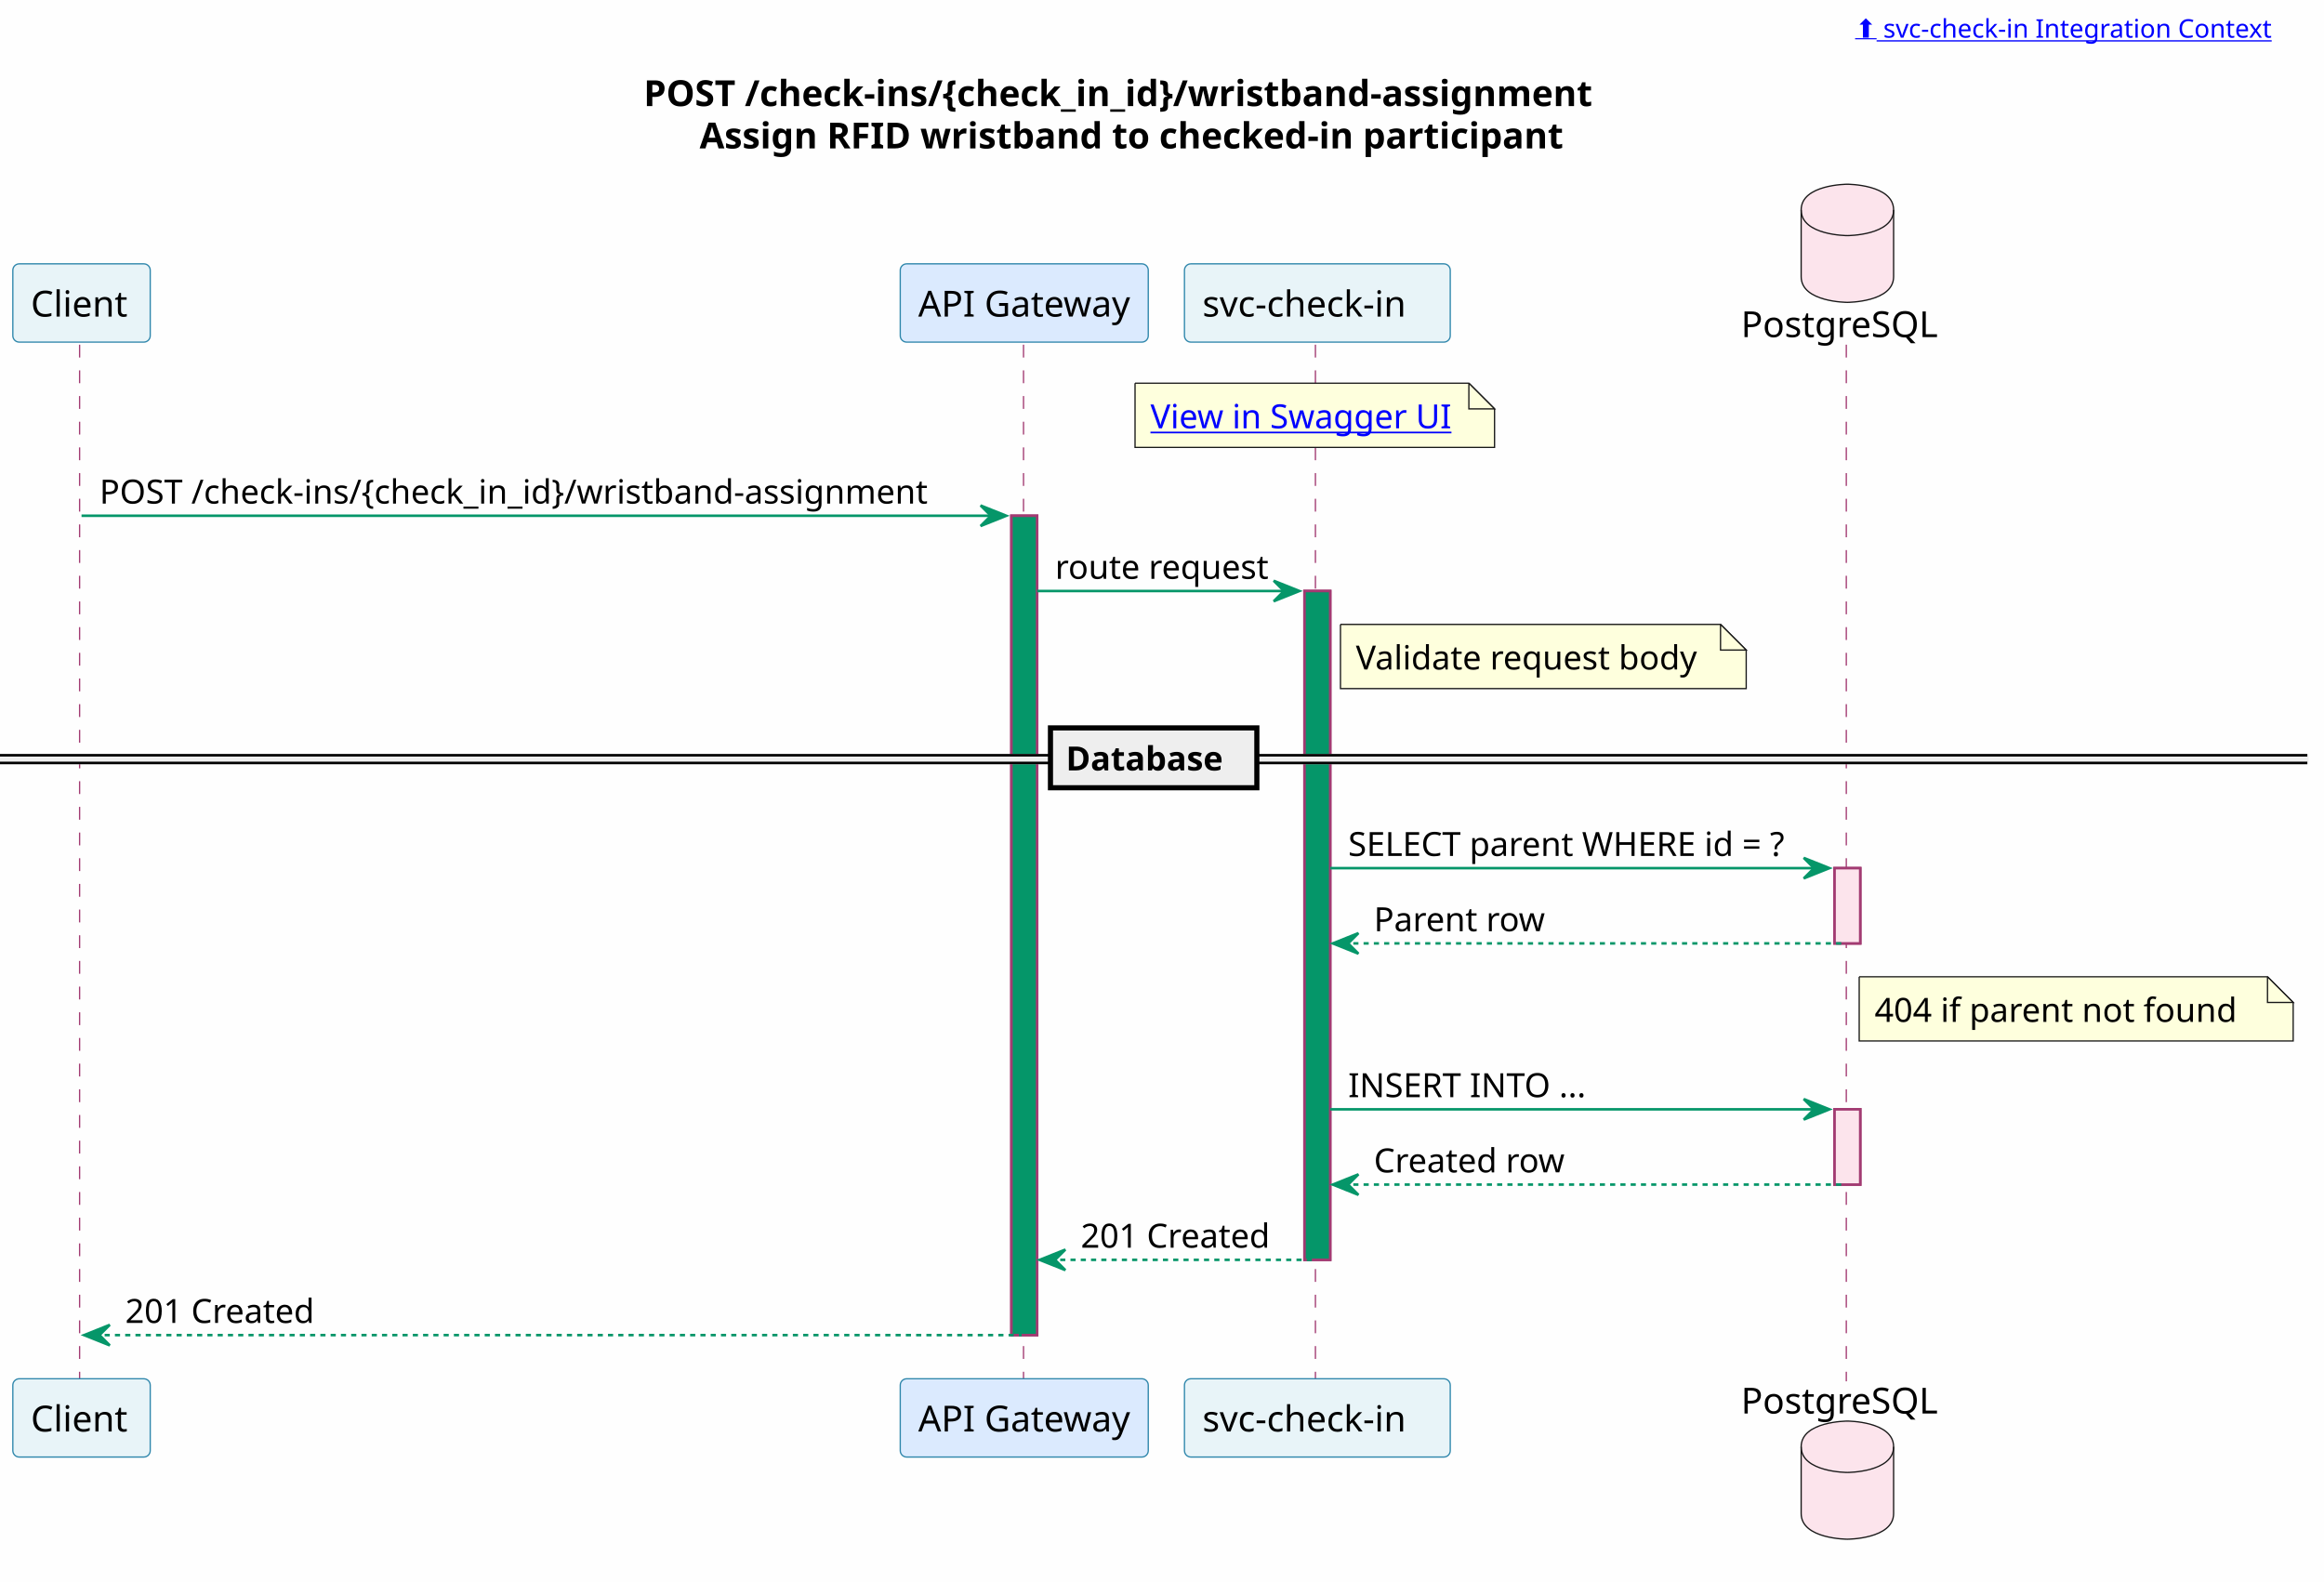
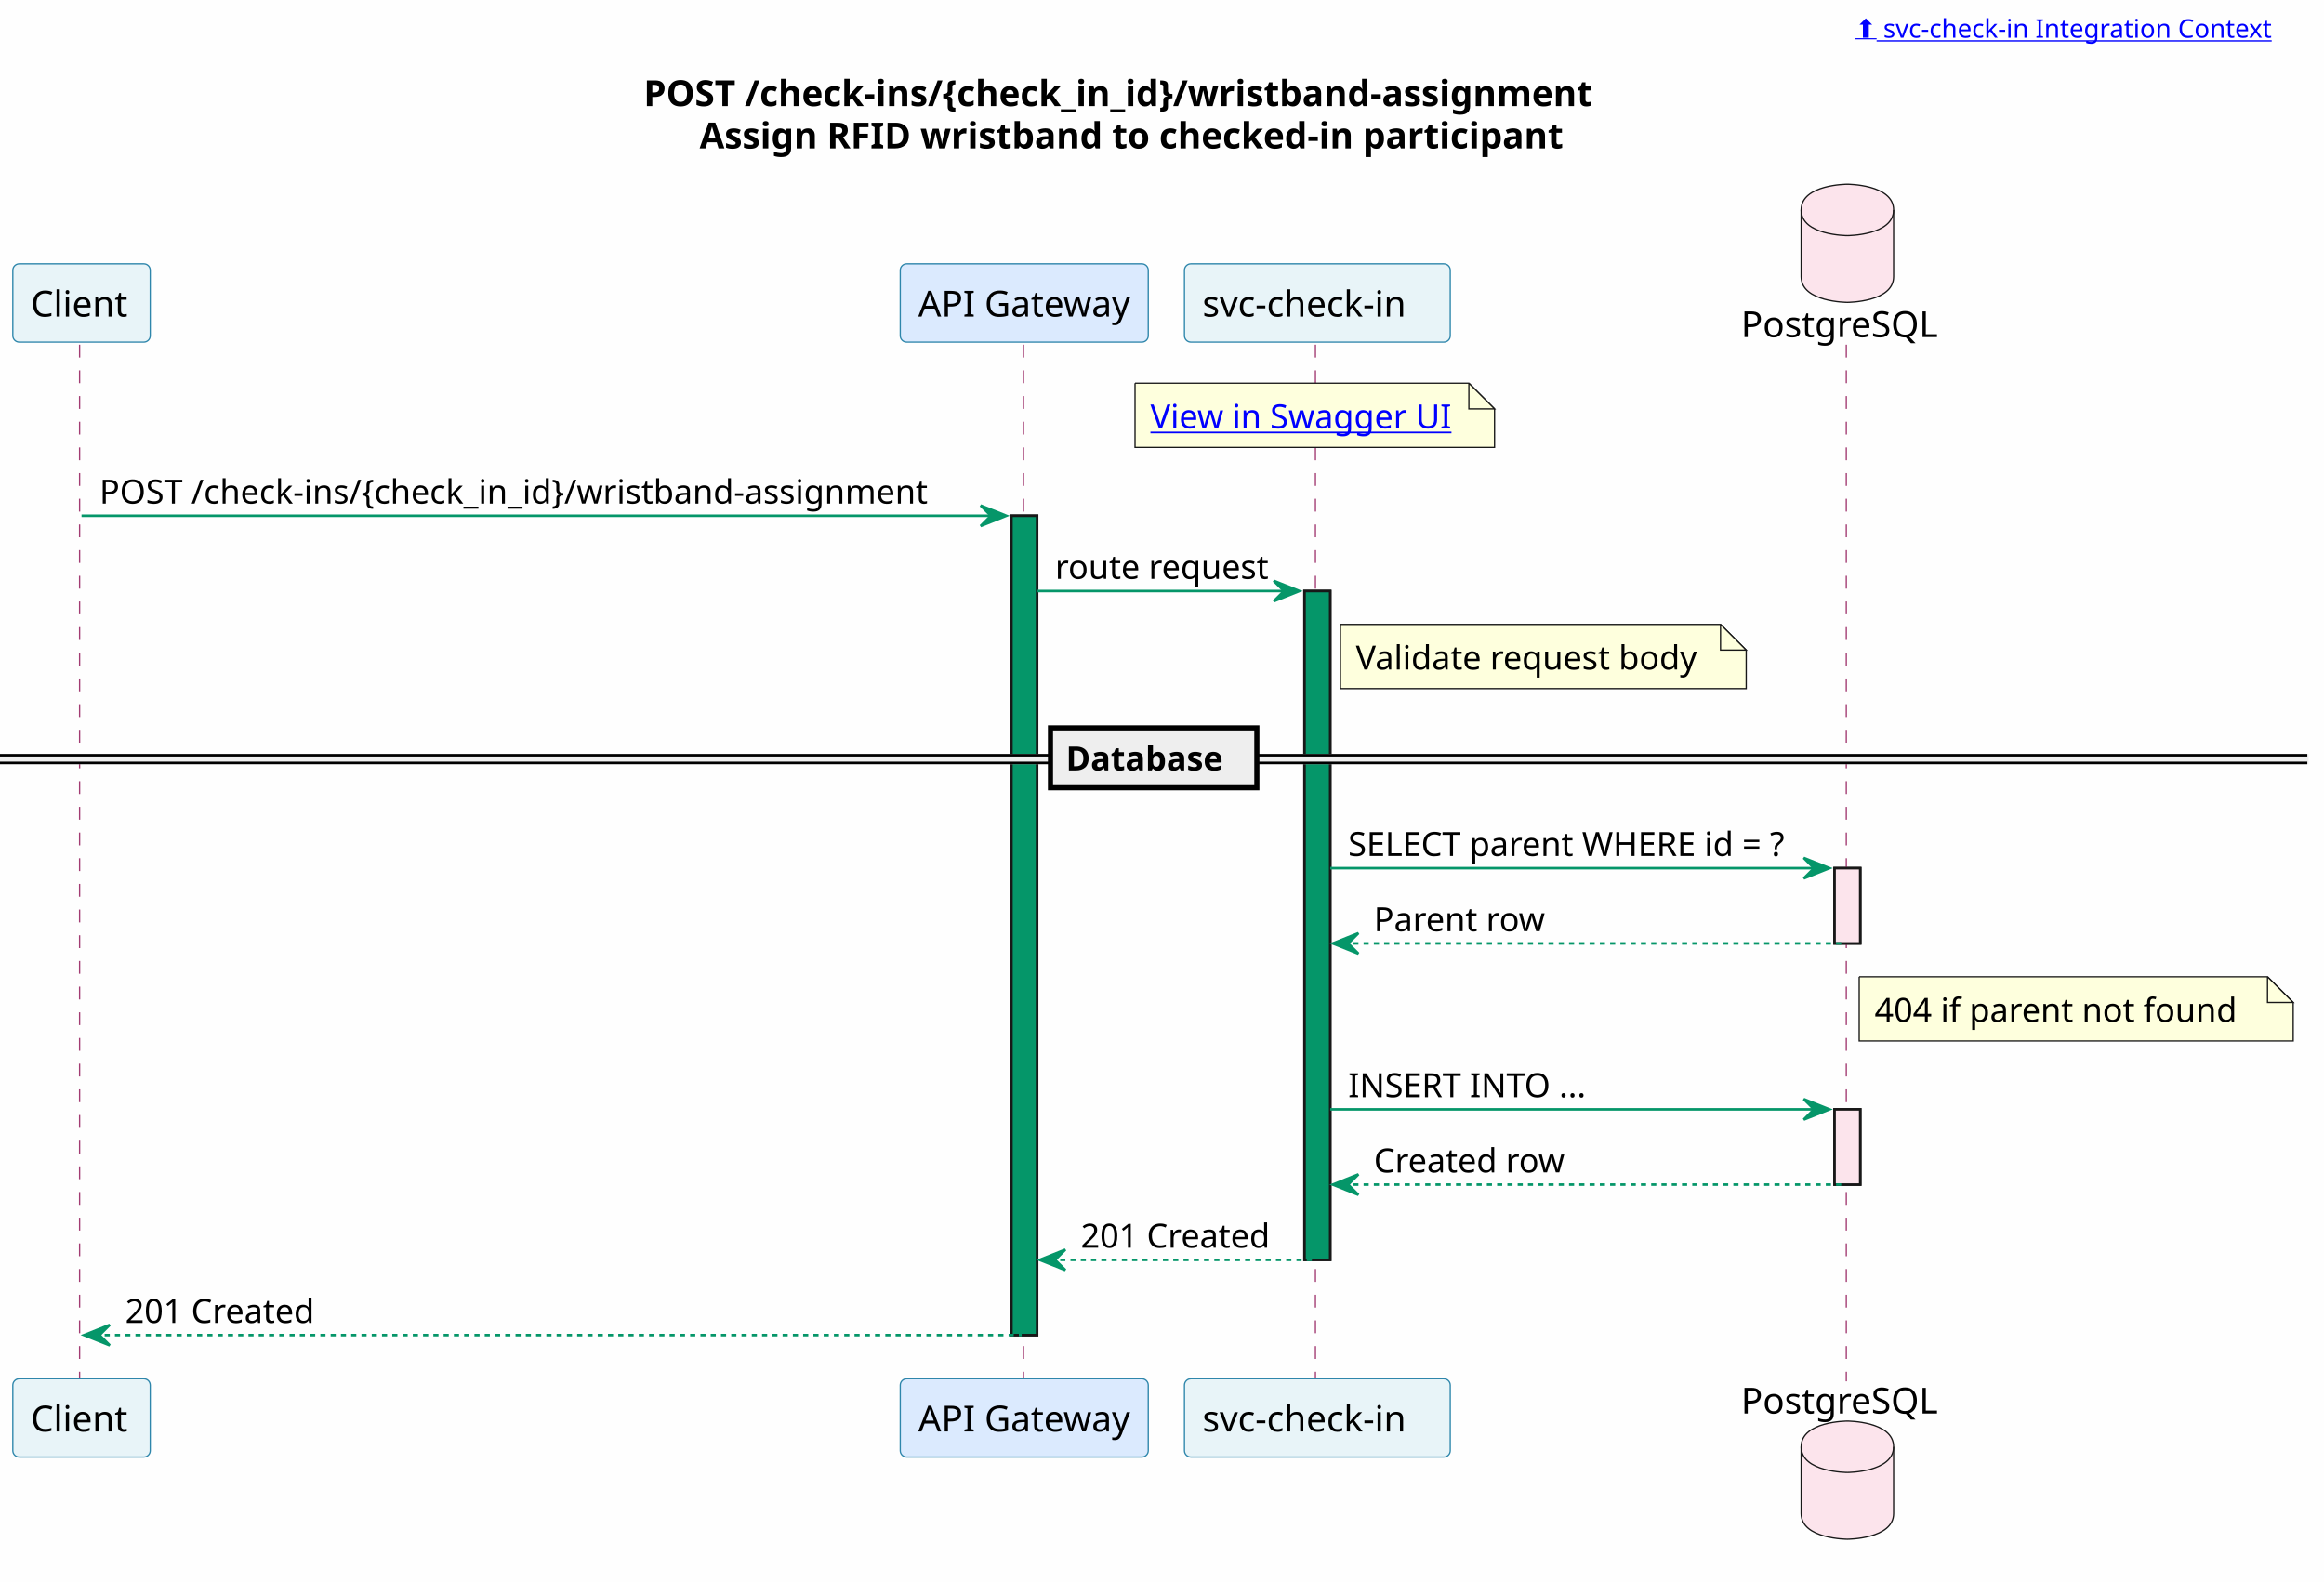
<svg xmlns="http://www.w3.org/2000/svg" xmlns:xlink="http://www.w3.org/1999/xlink" contentStyleType="text/css" data-diagram-type="SEQUENCE" height="616px" preserveAspectRatio="none" style="width:905px;height:616px;background:#FEFEFE;" version="1.1" viewBox="0 0 905 616" width="905px" zoomAndPan="magnify">
  <defs />
  <g>
    <rect fill="#FEFEFE" height="616" style="stroke:none;stroke-width:1;" width="905" x="0" y="0" />
-     <text fill="#000000" font-family="Segoe UI" font-size="14" font-weight="bold" lengthAdjust="spacing" textLength="396.204" x="250.65" y="41.312">POST /check-ins/{check_in_id}/wristband-assignment</text>
-     <text fill="#000000" font-family="Segoe UI" font-size="14" font-weight="bold" lengthAdjust="spacing" textLength="352.618" x="272.443" y="57.801">Assign RFID wristband to checked-in participant</text>
+     <text fill="#000000" font-family="'Segoe UI'" font-size="14" font-weight="bold" lengthAdjust="spacing" textLength="396.204" x="250.65" y="41.312">POST /check-ins/{check_in_id}/wristband-assignment</text>
+     <text fill="#000000" font-family="'Segoe UI'" font-size="14" font-weight="bold" lengthAdjust="spacing" textLength="352.618" x="272.443" y="57.801">Assign RFID wristband to checked-in participant</text>
    <g>
-       <rect fill="#059669" height="319.106" style="stroke:#A23B72;stroke-width:1;" width="10" x="393.862" y="200.863" />
+       <rect fill="#059669" height="319.106" style="stroke:#181818;stroke-width:1;" width="10" x="393.862" y="200.863" />
    </g>
    <g>
-       <rect fill="#059669" height="260.484" style="stroke:#A23B72;stroke-width:1;" width="10" x="507.997" y="230.174" />
+       <rect fill="#059669" height="260.484" style="stroke:#181818;stroke-width:1;" width="10" x="507.997" y="230.174" />
    </g>
    <g>
-       <rect fill="#FCE4EC" height="29.311" style="stroke:#A23B72;stroke-width:1;" width="10" x="714.401" y="338.106" />
+       <rect fill="#FCE4EC" height="29.311" style="stroke:#181818;stroke-width:1;" width="10" x="714.401" y="338.106" />
    </g>
    <g>
-       <rect fill="#FCE4EC" height="29.311" style="stroke:#A23B72;stroke-width:1;" width="10" x="714.401" y="432.037" />
+       <rect fill="#FCE4EC" height="29.311" style="stroke:#181818;stroke-width:1;" width="10" x="714.401" y="432.037" />
    </g>
-     <g>
-       <rect fill="#000000" fill-opacity="0" height="403.727" width="8" x="27.752" y="134.242" />
-       <line style="stroke:#A23B72;stroke-width:0.5;stroke-dasharray:5,5;" x1="31" x2="31" y1="134.242" y2="537.969" />
+     <g class="participant-lifeline" data-entity-uid="part1" data-qualified-name="Client" id="part1-lifeline">
+       <g>
+         <rect fill="#000000" fill-opacity="0" height="403.727" width="8" x="27.752" y="134.242" />
+         <line style="stroke:#A23B72;stroke-width:0.5;stroke-dasharray:5,5;" x1="31" x2="31" y1="134.242" y2="537.969" />
+       </g>
    </g>
-     <g>
-       <rect fill="#000000" fill-opacity="0" height="403.727" width="8" x="394.862" y="134.242" />
-       <line style="stroke:#A23B72;stroke-width:0.5;stroke-dasharray:5,5;" x1="398.573" x2="398.573" y1="134.242" y2="537.969" />
+     <g class="participant-lifeline" data-entity-uid="part2" data-qualified-name="GW" id="part2-lifeline">
+       <g>
+         <rect fill="#000000" fill-opacity="0" height="403.727" width="8" x="394.862" y="134.242" />
+         <line style="stroke:#A23B72;stroke-width:0.5;stroke-dasharray:5,5;" x1="398.573" x2="398.573" y1="134.242" y2="537.969" />
+       </g>
    </g>
-     <g>
-       <rect fill="#000000" fill-opacity="0" height="403.727" width="8" x="508.997" y="134.242" />
-       <line style="stroke:#A23B72;stroke-width:0.5;stroke-dasharray:5,5;" x1="512.246" x2="512.246" y1="134.242" y2="537.969" />
+     <g class="participant-lifeline" data-entity-uid="part3" data-qualified-name="Svc" id="part3-lifeline">
+       <g>
+         <rect fill="#000000" fill-opacity="0" height="403.727" width="8" x="508.997" y="134.242" />
+         <line style="stroke:#A23B72;stroke-width:0.5;stroke-dasharray:5,5;" x1="512.246" x2="512.246" y1="134.242" y2="537.969" />
+       </g>
    </g>
-     <g>
-       <rect fill="#000000" fill-opacity="0" height="403.727" width="8" x="715.401" y="134.242" />
-       <line style="stroke:#A23B72;stroke-width:0.5;stroke-dasharray:5,5;" x1="718.977" x2="718.977" y1="134.242" y2="537.969" />
+     <g class="participant-lifeline" data-entity-uid="part4" data-qualified-name="DB" id="part4-lifeline">
+       <g>
+         <rect fill="#000000" fill-opacity="0" height="403.727" width="8" x="715.401" y="134.242" />
+         <line style="stroke:#A23B72;stroke-width:0.5;stroke-dasharray:5,5;" x1="718.977" x2="718.977" y1="134.242" y2="537.969" />
+       </g>
    </g>
-     <g class="participant participant-head" data-participant="Client">
+     <g class="participant participant-head" data-entity-uid="part1" data-qualified-name="Client" id="part1-head">
      <a href="/applications/" target="_top" title="/applications/" xlink:actuate="onRequest" xlink:href="/applications/" xlink:show="new" xlink:title="/applications/" xlink:type="simple">
        <rect fill="#E8F4F8" height="30.488" rx="2.5" ry="2.5" style="stroke:#2E86AB;stroke-width:0.5;" width="53.505" x="5" y="102.754" />
-         <text fill="#000000" font-family="Segoe UI" font-size="14" lengthAdjust="spacing" textLength="39.505" x="12" y="123.289">Client</text>
+         <text fill="#000000" font-family="'Segoe UI'" font-size="14" lengthAdjust="spacing" textLength="39.505" x="12" y="123.289">Client</text>
      </a>
    </g>
-     <g class="participant participant-tail" data-participant="Client">
+     <g class="participant participant-tail" data-entity-uid="part1" data-qualified-name="Client" id="part1-tail">
      <a href="/applications/" target="_top" title="/applications/" xlink:actuate="onRequest" xlink:href="/applications/" xlink:show="new" xlink:title="/applications/" xlink:type="simple">
        <rect fill="#E8F4F8" height="30.488" rx="2.5" ry="2.5" style="stroke:#2E86AB;stroke-width:0.5;" width="53.505" x="5" y="536.969" />
-         <text fill="#000000" font-family="Segoe UI" font-size="14" lengthAdjust="spacing" textLength="39.505" x="12" y="557.504">Client</text>
+         <text fill="#000000" font-family="'Segoe UI'" font-size="14" lengthAdjust="spacing" textLength="39.505" x="12" y="557.504">Client</text>
      </a>
    </g>
-     <g class="participant participant-head" data-participant="GW">
-       <rect fill="#DBEAFE" height="30.488" rx="2.5" ry="2.5" style="stroke:#2E86AB;stroke-width:0.5;" width="96.578" x="350.573" y="102.754" />
-       <text fill="#000000" font-family="Segoe UI" font-size="14" lengthAdjust="spacing" textLength="82.578" x="357.573" y="123.289">API Gateway</text>
+     <g class="participant participant-head" data-entity-uid="part2" data-qualified-name="GW" id="part2-head">
+       <a href="/actors/#api-gateway" target="_top" title="/actors/#api-gateway" xlink:actuate="onRequest" xlink:href="/actors/#api-gateway" xlink:show="new" xlink:title="/actors/#api-gateway" xlink:type="simple">
+         <rect fill="#DBEAFE" height="30.488" rx="2.5" ry="2.5" style="stroke:#2E86AB;stroke-width:0.5;" width="96.578" x="350.573" y="102.754" />
+         <text fill="#000000" font-family="'Segoe UI'" font-size="14" lengthAdjust="spacing" textLength="82.578" x="357.573" y="123.289">API Gateway</text>
+       </a>
    </g>
-     <g class="participant participant-tail" data-participant="GW">
-       <rect fill="#DBEAFE" height="30.488" rx="2.5" ry="2.5" style="stroke:#2E86AB;stroke-width:0.5;" width="96.578" x="350.573" y="536.969" />
-       <text fill="#000000" font-family="Segoe UI" font-size="14" lengthAdjust="spacing" textLength="82.578" x="357.573" y="557.504">API Gateway</text>
+     <g class="participant participant-tail" data-entity-uid="part2" data-qualified-name="GW" id="part2-tail">
+       <a href="/actors/#api-gateway" target="_top" title="/actors/#api-gateway" xlink:actuate="onRequest" xlink:href="/actors/#api-gateway" xlink:show="new" xlink:title="/actors/#api-gateway" xlink:type="simple">
+         <rect fill="#DBEAFE" height="30.488" rx="2.5" ry="2.5" style="stroke:#2E86AB;stroke-width:0.5;" width="96.578" x="350.573" y="536.969" />
+         <text fill="#000000" font-family="'Segoe UI'" font-size="14" lengthAdjust="spacing" textLength="82.578" x="357.573" y="557.504">API Gateway</text>
+       </a>
    </g>
-     <g class="participant participant-head" data-participant="Svc">
+     <g class="participant participant-head" data-entity-uid="part3" data-qualified-name="Svc" id="part3-head">
      <a href="/microservices/svc-check-in/" target="_top" title="/microservices/svc-check-in/" xlink:actuate="onRequest" xlink:href="/microservices/svc-check-in/" xlink:show="new" xlink:title="/microservices/svc-check-in/" xlink:type="simple">
        <rect fill="#E8F4F8" height="30.488" rx="2.5" ry="2.5" style="stroke:#2E86AB;stroke-width:0.5;" width="103.503" x="461.246" y="102.754" />
-         <text fill="#000000" font-family="Segoe UI" font-size="14" lengthAdjust="spacing" textLength="89.503" x="468.246" y="123.289">svc-check-in</text>
+         <text fill="#000000" font-family="'Segoe UI'" font-size="14" lengthAdjust="spacing" textLength="89.503" x="468.246" y="123.289">svc-check-in</text>
      </a>
    </g>
-     <g class="participant participant-tail" data-participant="Svc">
+     <g class="participant participant-tail" data-entity-uid="part3" data-qualified-name="Svc" id="part3-tail">
      <a href="/microservices/svc-check-in/" target="_top" title="/microservices/svc-check-in/" xlink:actuate="onRequest" xlink:href="/microservices/svc-check-in/" xlink:show="new" xlink:title="/microservices/svc-check-in/" xlink:type="simple">
        <rect fill="#E8F4F8" height="30.488" rx="2.5" ry="2.5" style="stroke:#2E86AB;stroke-width:0.5;" width="103.503" x="461.246" y="536.969" />
-         <text fill="#000000" font-family="Segoe UI" font-size="14" lengthAdjust="spacing" textLength="89.503" x="468.246" y="557.504">svc-check-in</text>
+         <text fill="#000000" font-family="'Segoe UI'" font-size="14" lengthAdjust="spacing" textLength="89.503" x="468.246" y="557.504">svc-check-in</text>
      </a>
    </g>
-     <g class="participant participant-head" data-participant="DB">
-       <text fill="#000000" font-family="Segoe UI" font-size="14" lengthAdjust="spacing" textLength="76.85" x="677.977" y="131.289">PostgreSQL</text>
+     <g class="participant participant-head" data-entity-uid="part4" data-qualified-name="DB" id="part4-head">
+       <text fill="#000000" font-family="'Segoe UI'" font-size="14" lengthAdjust="spacing" textLength="76.85" x="677.977" y="131.289">PostgreSQL</text>
      <path d="M701.401,81.754 C701.401,71.754 719.401,71.754 719.401,71.754 C719.401,71.754 737.401,71.754 737.401,81.754 L737.401,107.754 C737.401,117.754 719.401,117.754 719.401,117.754 C719.401,117.754 701.401,117.754 701.401,107.754 L701.401,81.754" fill="#FCE4EC" style="stroke:#181818;stroke-width:0.5;" />
      <path d="M701.401,81.754 C701.401,91.754 719.401,91.754 719.401,91.754 C719.401,91.754 737.401,91.754 737.401,81.754" fill="none" style="stroke:#181818;stroke-width:0.5;" />
    </g>
-     <g class="participant participant-tail" data-participant="DB">
-       <text fill="#000000" font-family="Segoe UI" font-size="14" lengthAdjust="spacing" textLength="76.85" x="677.977" y="550.504">PostgreSQL</text>
+     <g class="participant participant-tail" data-entity-uid="part4" data-qualified-name="DB" id="part4-tail">
+       <text fill="#000000" font-family="'Segoe UI'" font-size="14" lengthAdjust="spacing" textLength="76.85" x="677.977" y="550.504">PostgreSQL</text>
      <path d="M701.401,563.457 C701.401,553.457 719.401,553.457 719.401,553.457 C719.401,553.457 737.401,553.457 737.401,563.457 L737.401,589.457 C737.401,599.457 719.401,599.457 719.401,599.457 C719.401,599.457 701.401,599.457 701.401,589.457 L701.401,563.457" fill="#FCE4EC" style="stroke:#181818;stroke-width:0.5;" />
      <path d="M701.401,563.457 C701.401,573.457 719.401,573.457 719.401,573.457 C719.401,573.457 737.401,573.457 737.401,563.457" fill="none" style="stroke:#181818;stroke-width:0.5;" />
    </g>
    <g>
-       <rect fill="#059669" height="319.106" style="stroke:#A23B72;stroke-width:1;" width="10" x="393.862" y="200.863" />
+       <rect fill="#059669" height="319.106" style="stroke:#181818;stroke-width:1;" width="10" x="393.862" y="200.863" />
    </g>
    <g>
-       <rect fill="#059669" height="260.484" style="stroke:#A23B72;stroke-width:1;" width="10" x="507.997" y="230.174" />
+       <rect fill="#059669" height="260.484" style="stroke:#181818;stroke-width:1;" width="10" x="507.997" y="230.174" />
    </g>
    <g>
-       <rect fill="#FCE4EC" height="29.311" style="stroke:#A23B72;stroke-width:1;" width="10" x="714.401" y="338.106" />
+       <rect fill="#FCE4EC" height="29.311" style="stroke:#181818;stroke-width:1;" width="10" x="714.401" y="338.106" />
    </g>
    <g>
-       <rect fill="#FCE4EC" height="29.311" style="stroke:#A23B72;stroke-width:1;" width="10" x="714.401" y="432.037" />
+       <rect fill="#FCE4EC" height="29.311" style="stroke:#181818;stroke-width:1;" width="10" x="714.401" y="432.037" />
    </g>
    <path d="M442,149.242 L442,174.242 L582,174.242 L582,159.242 L572,149.242 L442,149.242" fill="#FEFFDD" style="stroke:#181818;stroke-width:0.5;" />
    <path d="M572,149.242 L572,159.242 L582,159.242 L572,149.242" fill="#FEFFDD" style="stroke:#181818;stroke-width:0.5;" />
    <a href="/services/api/svc-check-in.html#/Check-Ins/assignWristband" target="_top" title="/services/api/svc-check-in.html#/Check-Ins/assignWristband" xlink:actuate="onRequest" xlink:href="/services/api/svc-check-in.html#/Check-Ins/assignWristband" xlink:show="new" xlink:title="/services/api/svc-check-in.html#/Check-Ins/assignWristband" xlink:type="simple">
-       <text fill="#0000FF" font-family="Segoe UI" font-size="13" lengthAdjust="spacing" text-decoration="underline" textLength="119.406" x="448" y="166.81">View in Swagger UI</text>
+       <text fill="#0000FF" font-family="'Segoe UI'" font-size="13" lengthAdjust="spacing" text-decoration="underline" textLength="119.406" x="448" y="166.81">View in Swagger UI</text>
    </a>
-     <g class="message" data-participant-1="Client" data-participant-2="GW">
+     <g class="message" data-entity-1="part1" data-entity-2="part2" id="msg1">
      <polygon fill="#059669" points="381.862,196.863,391.862,200.863,381.862,204.863,385.862,200.863" style="stroke:#059669;stroke-width:1;" />
      <line style="stroke:#059669;stroke-width:1;" x1="31.752" x2="387.862" y1="200.863" y2="200.863" />
-       <text fill="#000000" font-family="Segoe UI" font-size="13" lengthAdjust="spacing" textLength="343.11" x="38.752" y="196.121">POST /check-ins/{check_in_id}/wristband-assignment</text>
+       <text fill="#000000" font-family="'Segoe UI'" font-size="13" lengthAdjust="spacing" textLength="343.11" x="38.752" y="196.121">POST /check-ins/{check_in_id}/wristband-assignment</text>
    </g>
-     <g class="message" data-participant-1="GW" data-participant-2="Svc">
+     <g class="message" data-entity-1="part2" data-entity-2="part3" id="msg2">
      <polygon fill="#059669" points="495.997,226.174,505.997,230.174,495.997,234.174,499.997,230.174" style="stroke:#059669;stroke-width:1;" />
      <line style="stroke:#059669;stroke-width:1;" x1="403.862" x2="501.997" y1="230.174" y2="230.174" />
-       <text fill="#000000" font-family="Segoe UI" font-size="13" lengthAdjust="spacing" textLength="85.135" x="410.862" y="225.432">route request</text>
+       <text fill="#000000" font-family="'Segoe UI'" font-size="13" lengthAdjust="spacing" textLength="85.135" x="410.862" y="225.432">route request</text>
    </g>
    <path d="M522,243.174 L522,268.174 L680,268.174 L680,253.174 L670,243.174 L522,243.174" fill="#FEFFDD" style="stroke:#181818;stroke-width:0.5;" />
    <path d="M670,243.174 L670,253.174 L680,253.174 L670,243.174" fill="#FEFFDD" style="stroke:#181818;stroke-width:0.5;" />
-     <text fill="#000000" font-family="Segoe UI" font-size="13" lengthAdjust="spacing" textLength="137.573" x="528" y="260.742">Validate request body</text>
+     <text fill="#000000" font-family="'Segoe UI'" font-size="13" lengthAdjust="spacing" textLength="137.573" x="528" y="260.742">Validate request body</text>
    <rect fill="#EEEEEE" height="3" style="stroke:#EEEEEE;stroke-width:1;" width="898.503" x="0" y="294.14" />
    <line style="stroke:#000000;stroke-width:1;" x1="0" x2="898.503" y1="294.14" y2="294.14" />
    <line style="stroke:#000000;stroke-width:1;" x1="0" x2="898.503" y1="297.14" y2="297.14" />
    <rect fill="#EEEEEE" height="23.311" style="stroke:#000000;stroke-width:2;" width="80.371" x="409.066" y="283.484" />
-     <text fill="#000000" font-family="Segoe UI" font-size="13" font-weight="bold" lengthAdjust="spacing" textLength="62.086" x="415.066" y="300.053">Database</text>
-     <g class="message" data-participant-1="Svc" data-participant-2="DB">
+     <text fill="#000000" font-family="'Segoe UI'" font-size="13" font-weight="bold" lengthAdjust="spacing" textLength="62.086" x="415.066" y="300.053">Database</text>
+     <g class="message" data-entity-1="part3" data-entity-2="part4" id="msg3">
      <polygon fill="#059669" points="702.401,334.106,712.401,338.106,702.401,342.106,706.401,338.106" style="stroke:#059669;stroke-width:1;" />
      <line style="stroke:#059669;stroke-width:1;" x1="517.997" x2="708.401" y1="338.106" y2="338.106" />
-       <text fill="#000000" font-family="Segoe UI" font-size="13" lengthAdjust="spacing" textLength="177.404" x="524.997" y="333.363">SELECT parent WHERE id = ?</text>
+       <text fill="#000000" font-family="'Segoe UI'" font-size="13" lengthAdjust="spacing" textLength="177.404" x="524.997" y="333.363">SELECT parent WHERE id = ?</text>
    </g>
-     <g class="message" data-participant-1="DB" data-participant-2="Svc">
+     <g class="message" data-entity-1="part4" data-entity-2="part3" id="msg4">
      <polygon fill="#059669" points="528.997,363.416,518.997,367.416,528.997,371.416,524.997,367.416" style="stroke:#059669;stroke-width:1;" />
      <line style="stroke:#059669;stroke-width:1;stroke-dasharray:2,2;" x1="522.997" x2="718.401" y1="367.416" y2="367.416" />
-       <text fill="#000000" font-family="Segoe UI" font-size="13" lengthAdjust="spacing" textLength="67.291" x="534.997" y="362.674">Parent row</text>
+       <text fill="#000000" font-family="'Segoe UI'" font-size="13" lengthAdjust="spacing" textLength="67.291" x="534.997" y="362.674">Parent row</text>
    </g>
    <path d="M724,380.416 L724,405.416 L893,405.416 L893,390.416 L883,380.416 L724,380.416" fill="#FEFFDD" style="stroke:#181818;stroke-width:0.5;" />
    <path d="M883,380.416 L883,390.416 L893,390.416 L883,380.416" fill="#FEFFDD" style="stroke:#181818;stroke-width:0.5;" />
-     <text fill="#000000" font-family="Segoe UI" font-size="13" lengthAdjust="spacing" textLength="148.503" x="730" y="397.984">404 if parent not found</text>
-     <g class="message" data-participant-1="Svc" data-participant-2="DB">
+     <text fill="#000000" font-family="'Segoe UI'" font-size="13" lengthAdjust="spacing" textLength="148.503" x="730" y="397.984">404 if parent not found</text>
+     <g class="message" data-entity-1="part3" data-entity-2="part4" id="msg5">
      <polygon fill="#059669" points="702.401,428.037,712.401,432.037,702.401,436.037,706.401,432.037" style="stroke:#059669;stroke-width:1;" />
      <line style="stroke:#059669;stroke-width:1;" x1="517.997" x2="708.401" y1="432.037" y2="432.037" />
-       <text fill="#000000" font-family="Segoe UI" font-size="13" lengthAdjust="spacing" textLength="96.072" x="524.997" y="427.295">INSERT INTO ...</text>
+       <text fill="#000000" font-family="'Segoe UI'" font-size="13" lengthAdjust="spacing" textLength="96.072" x="524.997" y="427.295">INSERT INTO ...</text>
    </g>
-     <g class="message" data-participant-1="DB" data-participant-2="Svc">
+     <g class="message" data-entity-1="part4" data-entity-2="part3" id="msg6">
      <polygon fill="#059669" points="528.997,457.348,518.997,461.348,528.997,465.348,524.997,461.348" style="stroke:#059669;stroke-width:1;" />
      <line style="stroke:#059669;stroke-width:1;stroke-dasharray:2,2;" x1="522.997" x2="718.401" y1="461.348" y2="461.348" />
-       <text fill="#000000" font-family="Segoe UI" font-size="13" lengthAdjust="spacing" textLength="76.457" x="534.997" y="456.606">Created row</text>
+       <text fill="#000000" font-family="'Segoe UI'" font-size="13" lengthAdjust="spacing" textLength="76.457" x="534.997" y="456.606">Created row</text>
    </g>
-     <g class="message" data-participant-1="Svc" data-participant-2="GW">
+     <g class="message" data-entity-1="part3" data-entity-2="part2" id="msg7">
      <polygon fill="#059669" points="414.862,486.658,404.862,490.658,414.862,494.658,410.862,490.658" style="stroke:#059669;stroke-width:1;" />
      <line style="stroke:#059669;stroke-width:1;stroke-dasharray:2,2;" x1="408.862" x2="511.997" y1="490.658" y2="490.658" />
-       <text fill="#000000" font-family="Segoe UI" font-size="13" lengthAdjust="spacing" textLength="77.797" x="420.862" y="485.916">201 Created</text>
+       <text fill="#000000" font-family="'Segoe UI'" font-size="13" lengthAdjust="spacing" textLength="77.797" x="420.862" y="485.916">201 Created</text>
    </g>
-     <g class="message" data-participant-1="GW" data-participant-2="Client">
+     <g class="message" data-entity-1="part2" data-entity-2="part1" id="msg8">
      <polygon fill="#059669" points="42.752,515.969,32.752,519.969,42.752,523.969,38.752,519.969" style="stroke:#059669;stroke-width:1;" />
      <line style="stroke:#059669;stroke-width:1;stroke-dasharray:2,2;" x1="36.752" x2="397.862" y1="519.969" y2="519.969" />
-       <text fill="#000000" font-family="Segoe UI" font-size="13" lengthAdjust="spacing" textLength="77.797" x="48.752" y="515.227">201 Created</text>
+       <text fill="#000000" font-family="'Segoe UI'" font-size="13" lengthAdjust="spacing" textLength="77.797" x="48.752" y="515.227">201 Created</text>
    </g>
    <a href="/microservices/svc-check-in/#integration-context" target="_top" title="/microservices/svc-check-in/#integration-context" xlink:actuate="onRequest" xlink:href="/microservices/svc-check-in/#integration-context" xlink:show="new" xlink:title="/microservices/svc-check-in/#integration-context" xlink:type="simple">
-       <text fill="#0000FF" font-family="Segoe UI" font-size="10" lengthAdjust="spacing" text-decoration="underline" textLength="175.102" x="722.401" y="14.668">⬆ svc-check-in Integration Context</text>
+       <text fill="#0000FF" font-family="'Segoe UI'" font-size="10" lengthAdjust="spacing" text-decoration="underline" textLength="175.102" x="722.401" y="14.668">⬆ svc-check-in Integration Context</text>
    </a>
  </g>
</svg>
